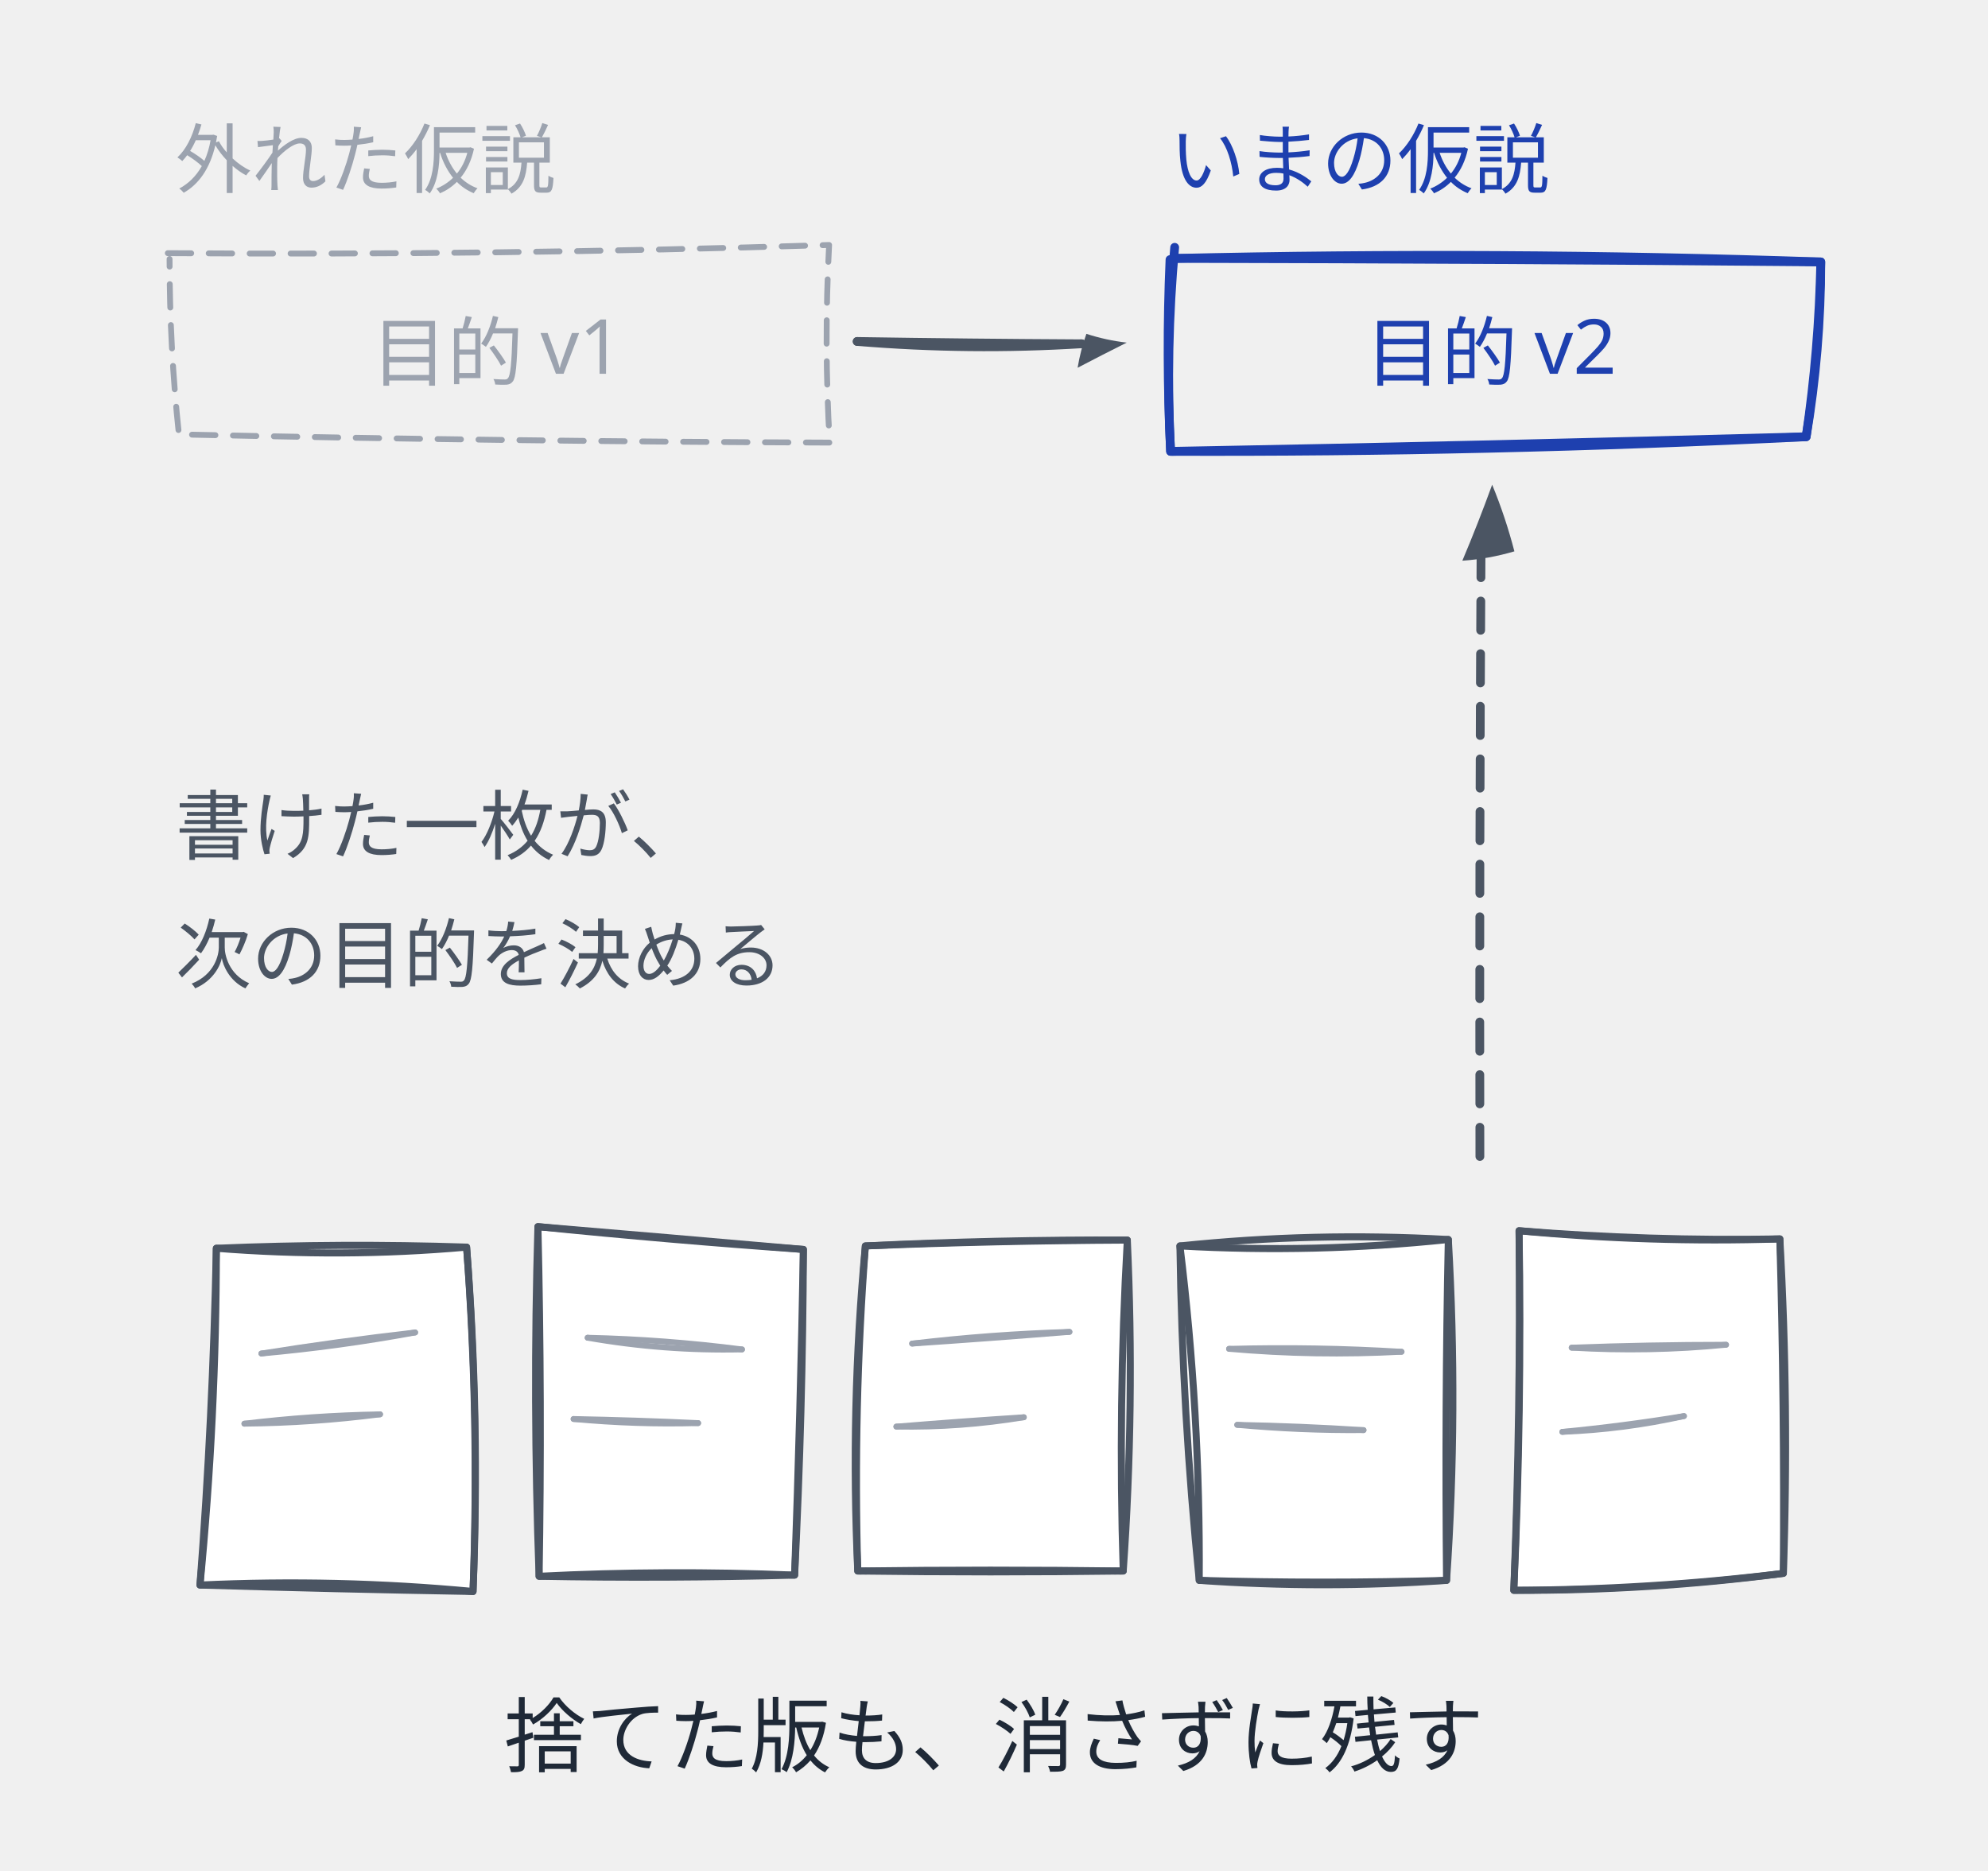
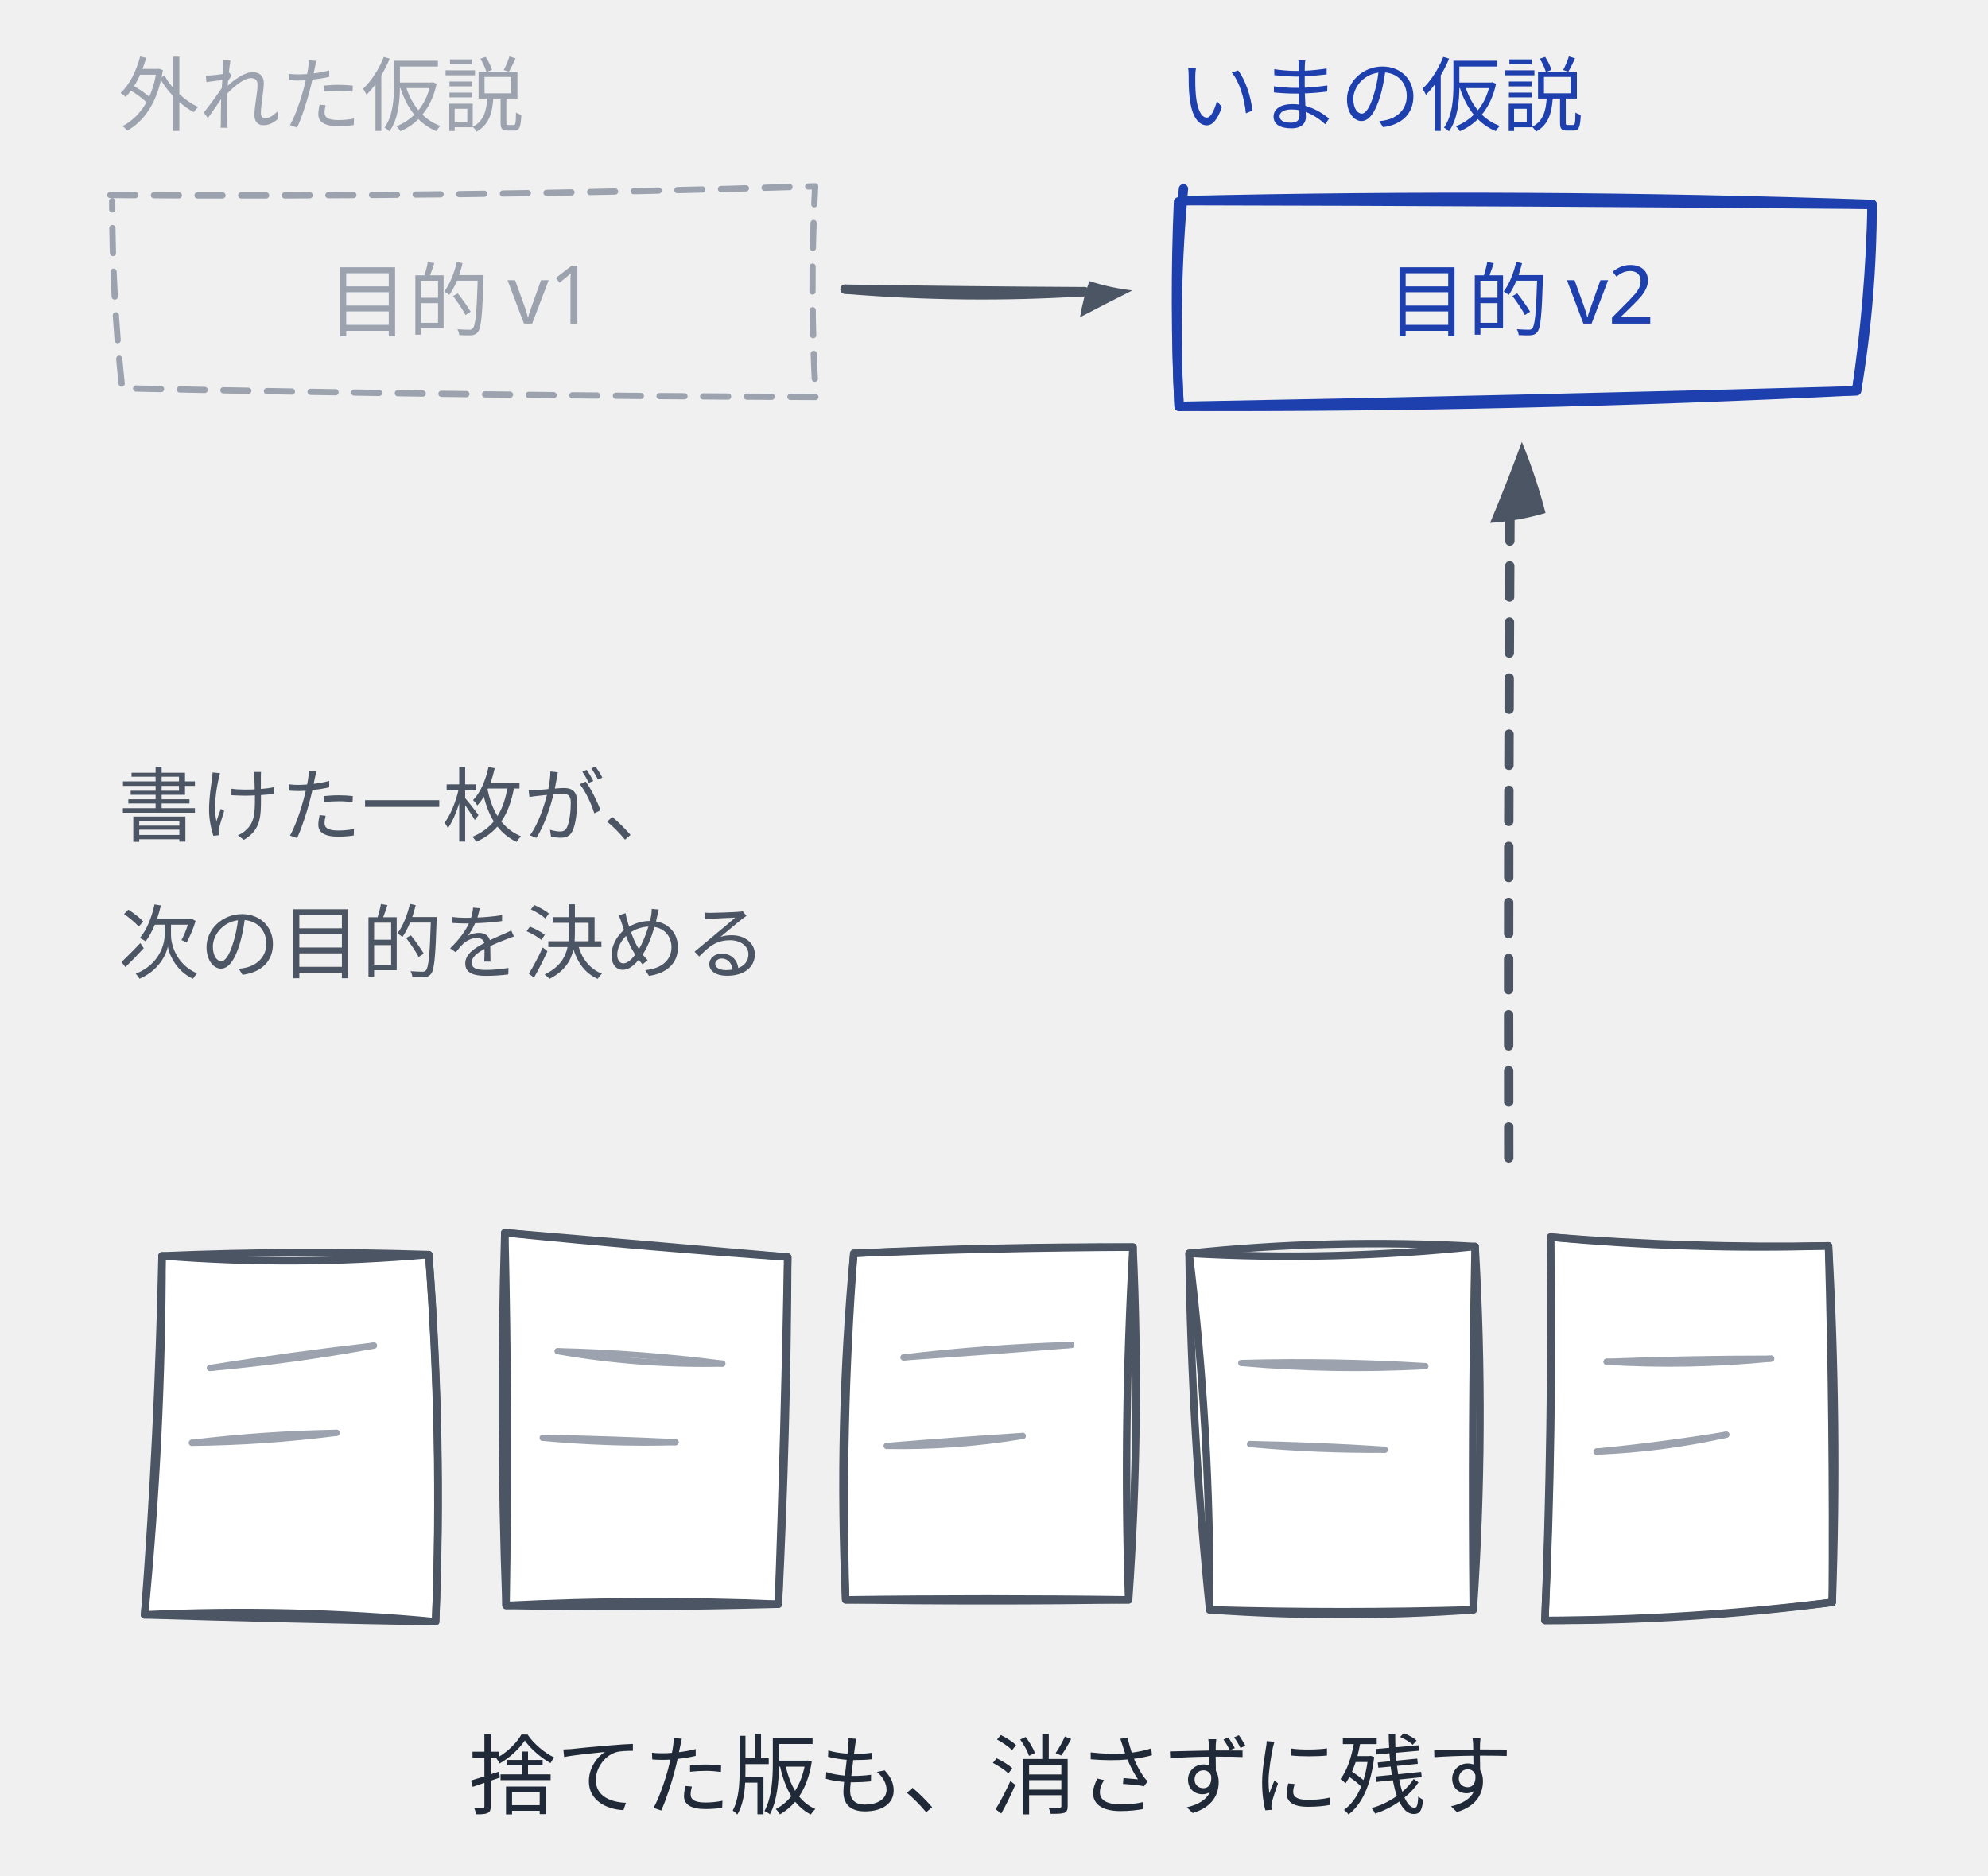
- <svg xmlns="http://www.w3.org/2000/svg" width="340" height="320" viewBox="0 0 340 320" preserveAspectRatio="xMidYMid meet">
+ <svg xmlns="http://www.w3.org/2000/svg" width="319" height="301" viewBox="11 12 319 301" preserveAspectRatio="xMidYMid meet">
  <text x="30" y="32" font-family="sans-serif" font-size="13" fill="#9CA3AF">外れた仮説</text>
  <path d="M28.7 43.3 Q85.3 43.7 141.8 41.9 Q140.9 58.8 141.9 75.7 Q86.2 75.5 30.6 74.3 Q29 59.4 29 44.3" fill="none" stroke="#9CA3AF" stroke-width="1" stroke-dasharray="4 3" stroke-linejoin="round" stroke-linecap="round" />
  <text x="85" y="65" text-anchor="middle" font-family="sans-serif" font-size="13" fill="#9CA3AF">目的 v1</text>
  <path d="M146.6 58.4 Q165.8 60 185 58.8" fill="none" stroke="#4B5563" stroke-width="1.5" stroke-linejoin="round" stroke-linecap="round" />
  <path d="M146.6 58.4 Q165.8 58.7 185 58.8" fill="none" stroke="#4B5563" stroke-width="1.5" stroke-linejoin="round" stroke-linecap="round" />
  <path d="M192.7 58.6 Q189.2 58.2 185.8 57.1 Q184.8 59.9 184.3 62.9 Q188.5 60.7 192.7 58.6 Z" fill="#4B5563" />
  <text x="200" y="32" font-family="sans-serif" font-size="13" fill="#1E40AF">いまの仮説</text>
  <path d="M200.8 44.2 Q256.1 44.3 311.4 44.8 Q311.4 59.9 308.9 74.7 Q254.5 76.2 200.2 77.2 Q199.4 60.8 200.1 44.4" fill="none" stroke="#1E40AF" stroke-width="1.5" stroke-linejoin="round" stroke-linecap="round" />
  <path d="M200.8 44.2 Q256.1 42.9 311.4 44.8 Q311.1 59.8 308.9 74.7 Q254.6 77.4 200.2 77.2 Q199.3 59.7 200.9 42.3" fill="none" stroke="#1E40AF" stroke-width="1.5" stroke-linejoin="round" stroke-linecap="round" />
  <text x="255" y="65" text-anchor="middle" font-family="sans-serif" font-size="13" fill="#1E40AF">目的 v2</text>
  <path d="M253.1 197.8 Q253 145.8 253.3 93.8" fill="none" stroke="#4B5563" stroke-width="1.5" stroke-dasharray="5 4" stroke-linejoin="round" stroke-linecap="round" />
  <path d="M255.2 82.9 Q252.8 89.5 250.1 95.9 Q254.6 95.6 259 94.3 Q257.5 88.5 255.2 82.9 Z" fill="#4B5563" />
  <text x="30" y="146" font-family="sans-serif" font-size="13" fill="#4B5563">書けた一枚が、</text>
  <text x="30" y="168" font-family="sans-serif" font-size="13" fill="#4B5563">次の目的を決める</text>
  <path d="M37 213.5 Q58.4 215.2 79.8 213.3 Q82 242.7 80.9 272.2 Q57.6 270 34.2 271.1 Q37 242.4 37 213.5 Z" fill="#FFFFFF" stroke="#4B5563" stroke-width="1.2" stroke-linejoin="round" stroke-linecap="round" />
  <path d="M37 213.5 Q58.4 212.6 79.8 213.3 Q82.1 242.7 80.9 272.2 Q57.5 271.8 34.2 271.1 Q36.4 242.3 37 213.5 Z" fill="none" stroke="#4B5563" stroke-width="1.2" stroke-linejoin="round" stroke-linecap="round" />
  <path d="M44.7 231.5 Q57.8 229.4 71 227.9" fill="none" stroke="#9CA3AF" stroke-width="1" stroke-linejoin="round" stroke-linecap="round" />
  <path d="M44.7 231.5 Q58 230.3 71 227.9" fill="none" stroke="#9CA3AF" stroke-width="1" stroke-linejoin="round" stroke-linecap="round" />
  <path d="M41.8 243.5 Q53.3 242.1 65 241.9" fill="none" stroke="#9CA3AF" stroke-width="1" stroke-linejoin="round" stroke-linecap="round" />
  <path d="M41.8 243.5 Q53.4 243.4 65 241.9" fill="none" stroke="#9CA3AF" stroke-width="1" stroke-linejoin="round" stroke-linecap="round" />
  <path d="M92 209.8 Q114.6 212.1 137.4 213.7 Q137.3 241.5 135.9 269.4 Q114 270 92.2 269.6 Q92.7 239.7 92 209.8 Z" fill="#FFFFFF" stroke="#4B5563" stroke-width="1.2" stroke-linejoin="round" stroke-linecap="round" />
  <path d="M92 209.8 Q114.7 211.7 137.4 213.7 Q136.9 241.5 135.9 269.4 Q114 268.5 92.2 269.6 Q91.1 239.7 92 209.8 Z" fill="none" stroke="#4B5563" stroke-width="1.2" stroke-linejoin="round" stroke-linecap="round" />
  <path d="M100.5 228.8 Q113.6 231.1 126.9 230.8" fill="none" stroke="#9CA3AF" stroke-width="1" stroke-linejoin="round" stroke-linecap="round" />
  <path d="M100.5 228.8 Q113.7 229.1 126.9 230.8" fill="none" stroke="#9CA3AF" stroke-width="1" stroke-linejoin="round" stroke-linecap="round" />
  <path d="M98.1 242.7 Q108.8 242.9 119.4 243.4" fill="none" stroke="#9CA3AF" stroke-width="1" stroke-linejoin="round" stroke-linecap="round" />
  <path d="M98.1 242.7 Q108.8 243.7 119.4 243.4" fill="none" stroke="#9CA3AF" stroke-width="1" stroke-linejoin="round" stroke-linecap="round" />
  <path d="M148 213.1 Q170.4 212 192.8 212.1 Q191.2 240.4 192.1 268.7 Q169.4 269 146.7 268.7 Q145.9 240.8 148 213.1 Z" fill="#FFFFFF" stroke="#4B5563" stroke-width="1.2" stroke-linejoin="round" stroke-linecap="round" />
  <path d="M148 213.1 Q170.4 212.2 192.8 212.1 Q194.1 240.5 192.1 268.7 Q169.4 268.4 146.7 268.7 Q145.4 240.8 148 213.1 Z" fill="none" stroke="#4B5563" stroke-width="1.2" stroke-linejoin="round" stroke-linecap="round" />
  <path d="M156 229.8 Q169.4 228.9 182.9 227.8" fill="none" stroke="#9CA3AF" stroke-width="1" stroke-linejoin="round" stroke-linecap="round" />
  <path d="M156 229.8 Q169.4 228.2 182.9 227.8" fill="none" stroke="#9CA3AF" stroke-width="1" stroke-linejoin="round" stroke-linecap="round" />
  <path d="M153.3 244 Q164.2 243.1 175.1 242.4" fill="none" stroke="#9CA3AF" stroke-width="1" stroke-linejoin="round" stroke-linecap="round" />
  <path d="M153.3 244 Q164.3 244.2 175.1 242.4" fill="none" stroke="#9CA3AF" stroke-width="1" stroke-linejoin="round" stroke-linecap="round" />
  <path d="M201.8 213.1 Q224.8 214.4 247.7 212 Q249.4 241.2 247.4 270.3 Q226.3 271.8 205.1 270.3 Q202.2 241.8 201.8 213.1 Z" fill="#FFFFFF" stroke="#4B5563" stroke-width="1.2" stroke-linejoin="round" stroke-linecap="round" />
  <path d="M201.8 213.1 Q224.7 210.7 247.7 212 Q247.1 241.1 247.4 270.3 Q226.3 270.9 205.1 270.3 Q205.3 241.6 201.8 213.1 Z" fill="none" stroke="#4B5563" stroke-width="1.2" stroke-linejoin="round" stroke-linecap="round" />
  <path d="M210.2 230.7 Q224.9 232 239.7 231.2" fill="none" stroke="#9CA3AF" stroke-width="1" stroke-linejoin="round" stroke-linecap="round" />
  <path d="M210.2 230.7 Q225 230.3 239.7 231.2" fill="none" stroke="#9CA3AF" stroke-width="1" stroke-linejoin="round" stroke-linecap="round" />
  <path d="M211.6 243.7 Q222.4 244.7 233.2 244.6" fill="none" stroke="#9CA3AF" stroke-width="1" stroke-linejoin="round" stroke-linecap="round" />
  <path d="M211.6 243.7 Q222.4 243.9 233.2 244.6" fill="none" stroke="#9CA3AF" stroke-width="1" stroke-linejoin="round" stroke-linecap="round" />
  <path d="M259.8 210.5 Q282.1 212.3 304.4 211.9 Q305.2 240.5 305 269.1 Q282.1 272.1 258.9 272 Q260.3 241.3 259.8 210.5 Z" fill="#FFFFFF" stroke="#4B5563" stroke-width="1.2" stroke-linejoin="round" stroke-linecap="round" />
  <path d="M259.8 210.5 Q282.1 212.6 304.4 211.9 Q306 240.5 305 269.1 Q282.1 271.9 258.9 272 Q260.1 241.3 259.8 210.5 Z" fill="none" stroke="#4B5563" stroke-width="1.2" stroke-linejoin="round" stroke-linecap="round" />
  <path d="M268.8 230.5 Q282 231.3 295.2 230" fill="none" stroke="#9CA3AF" stroke-width="1" stroke-linejoin="round" stroke-linecap="round" />
  <path d="M268.8 230.5 Q282 230 295.2 230" fill="none" stroke="#9CA3AF" stroke-width="1" stroke-linejoin="round" stroke-linecap="round" />
  <path d="M267.2 244.9 Q277.7 244.5 288 242.2" fill="none" stroke="#9CA3AF" stroke-width="1" stroke-linejoin="round" stroke-linecap="round" />
  <path d="M267.2 244.9 Q277.6 243.9 288 242.2" fill="none" stroke="#9CA3AF" stroke-width="1" stroke-linejoin="round" stroke-linecap="round" />
  <text x="170" y="302" text-anchor="middle" font-family="sans-serif" font-size="14" fill="#1F2937">捨てた版も、消さずに残す</text>
</svg>
